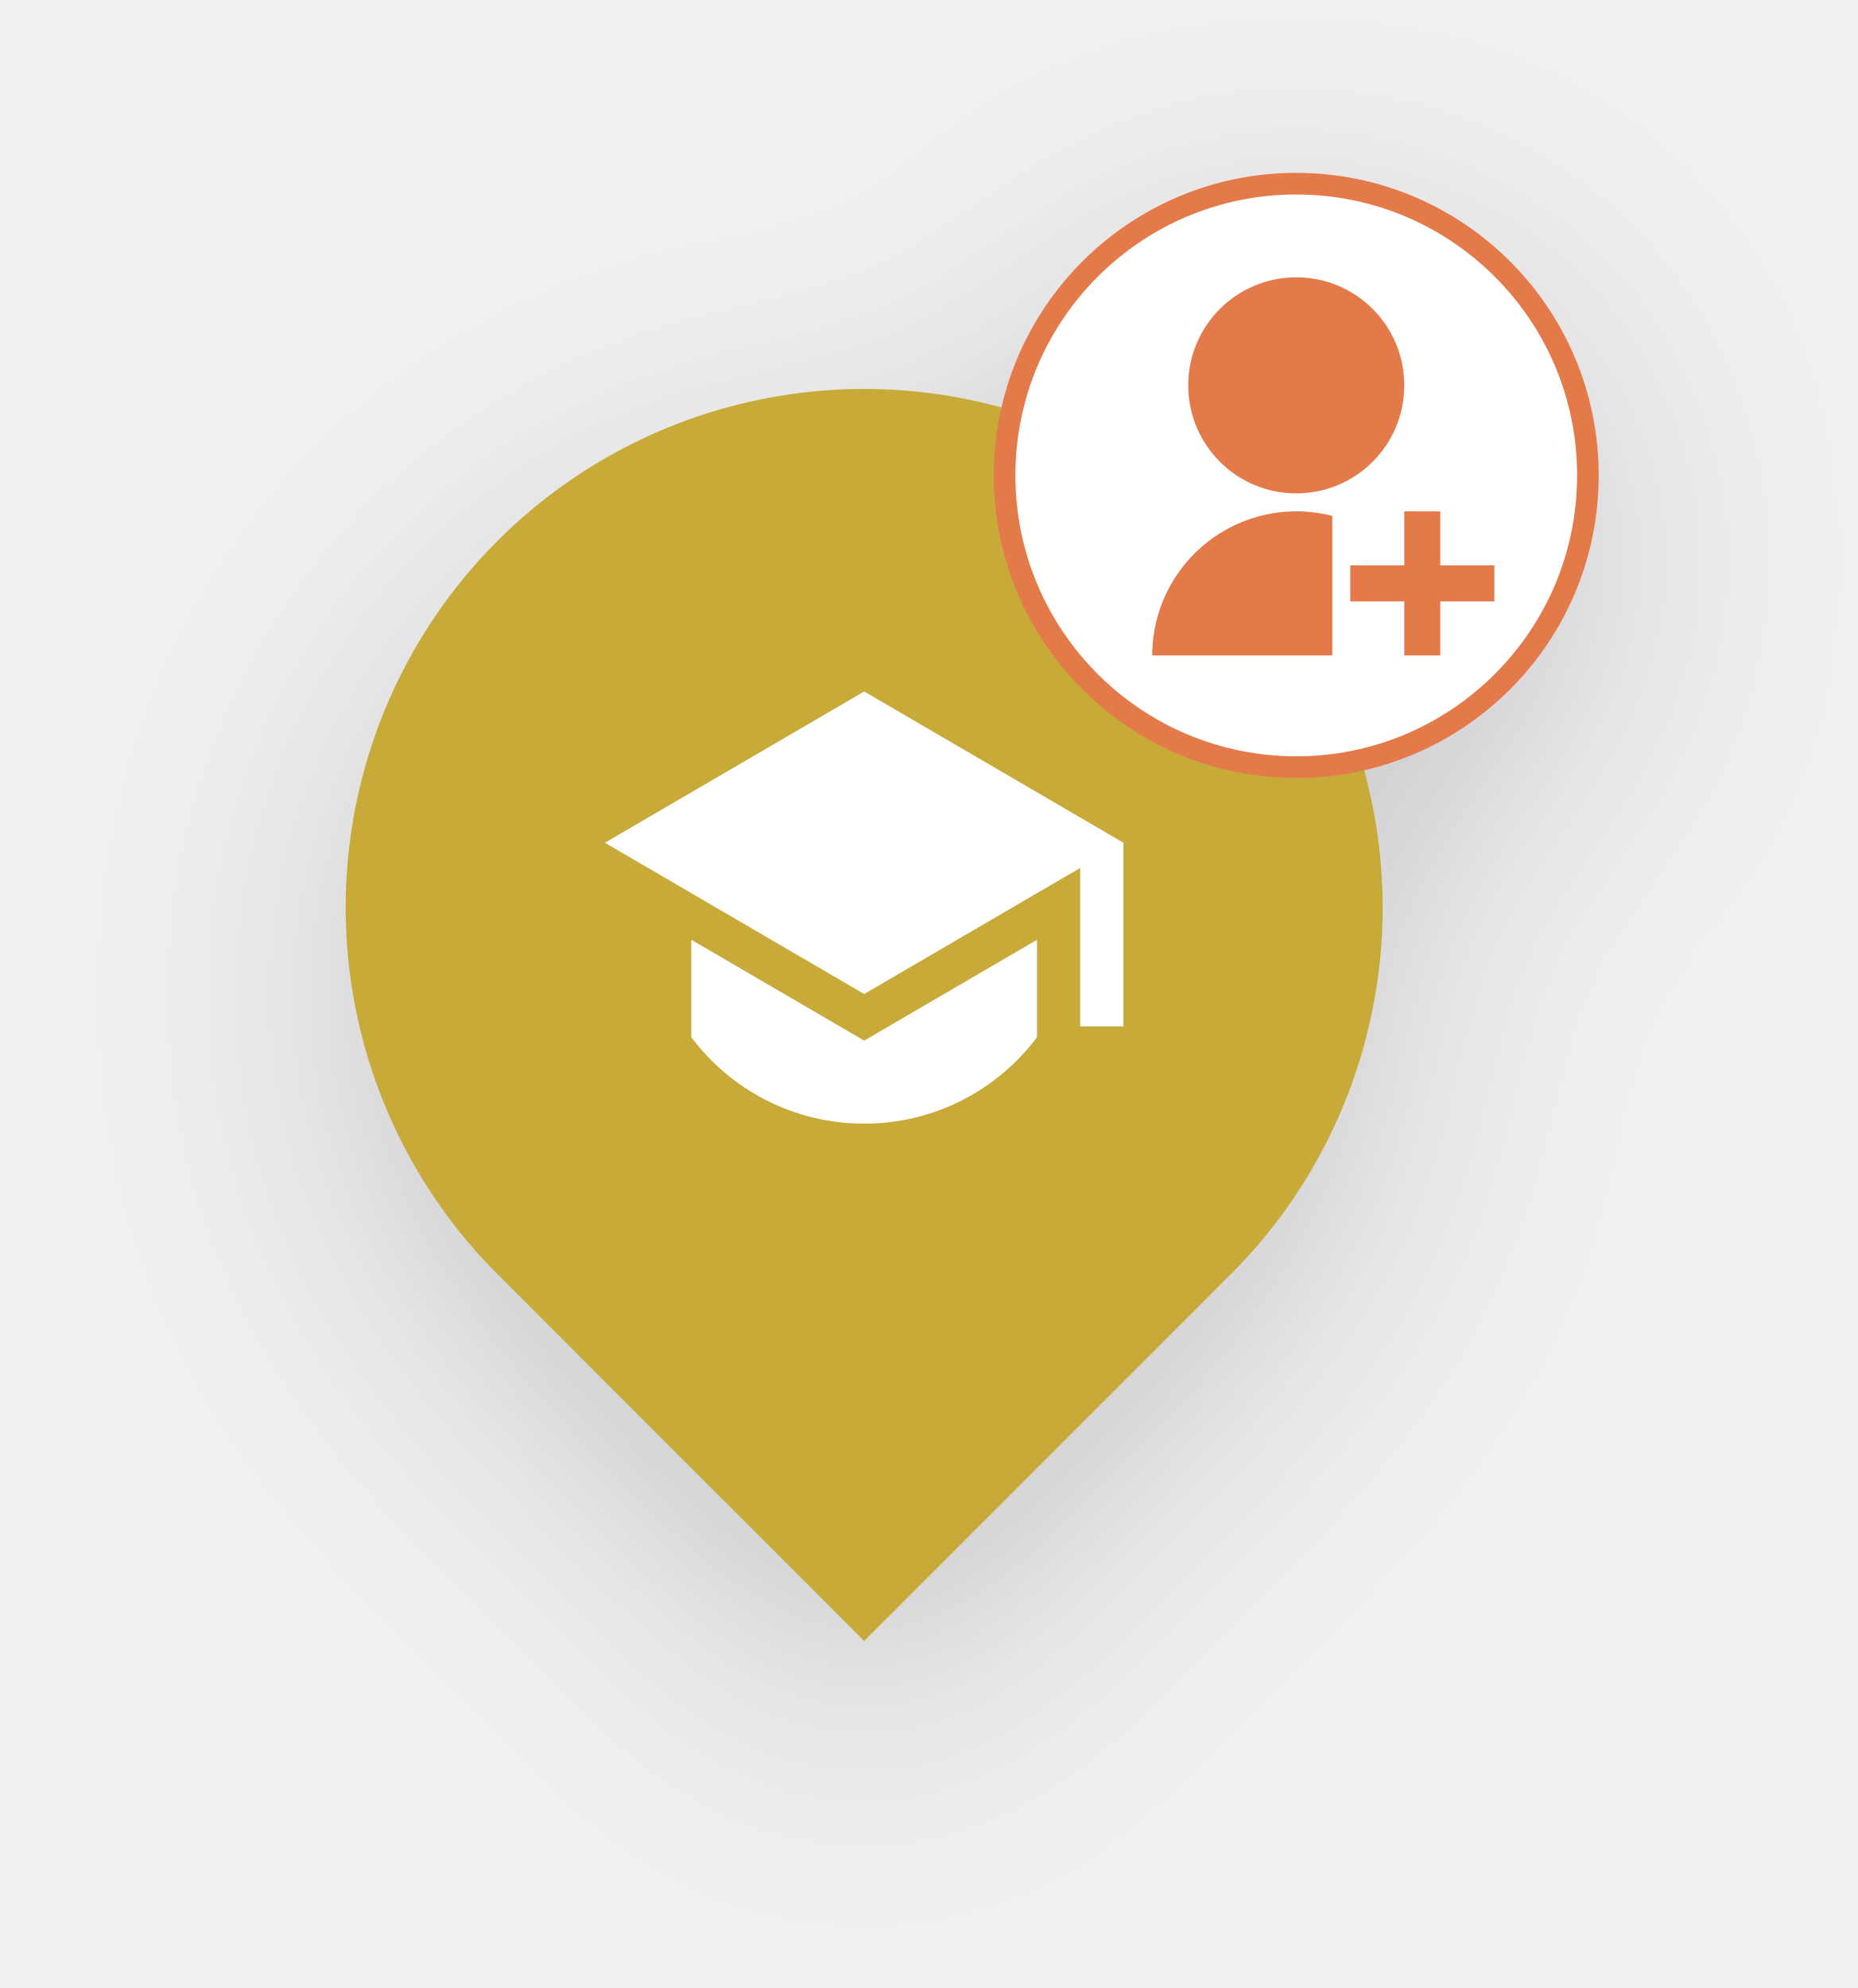
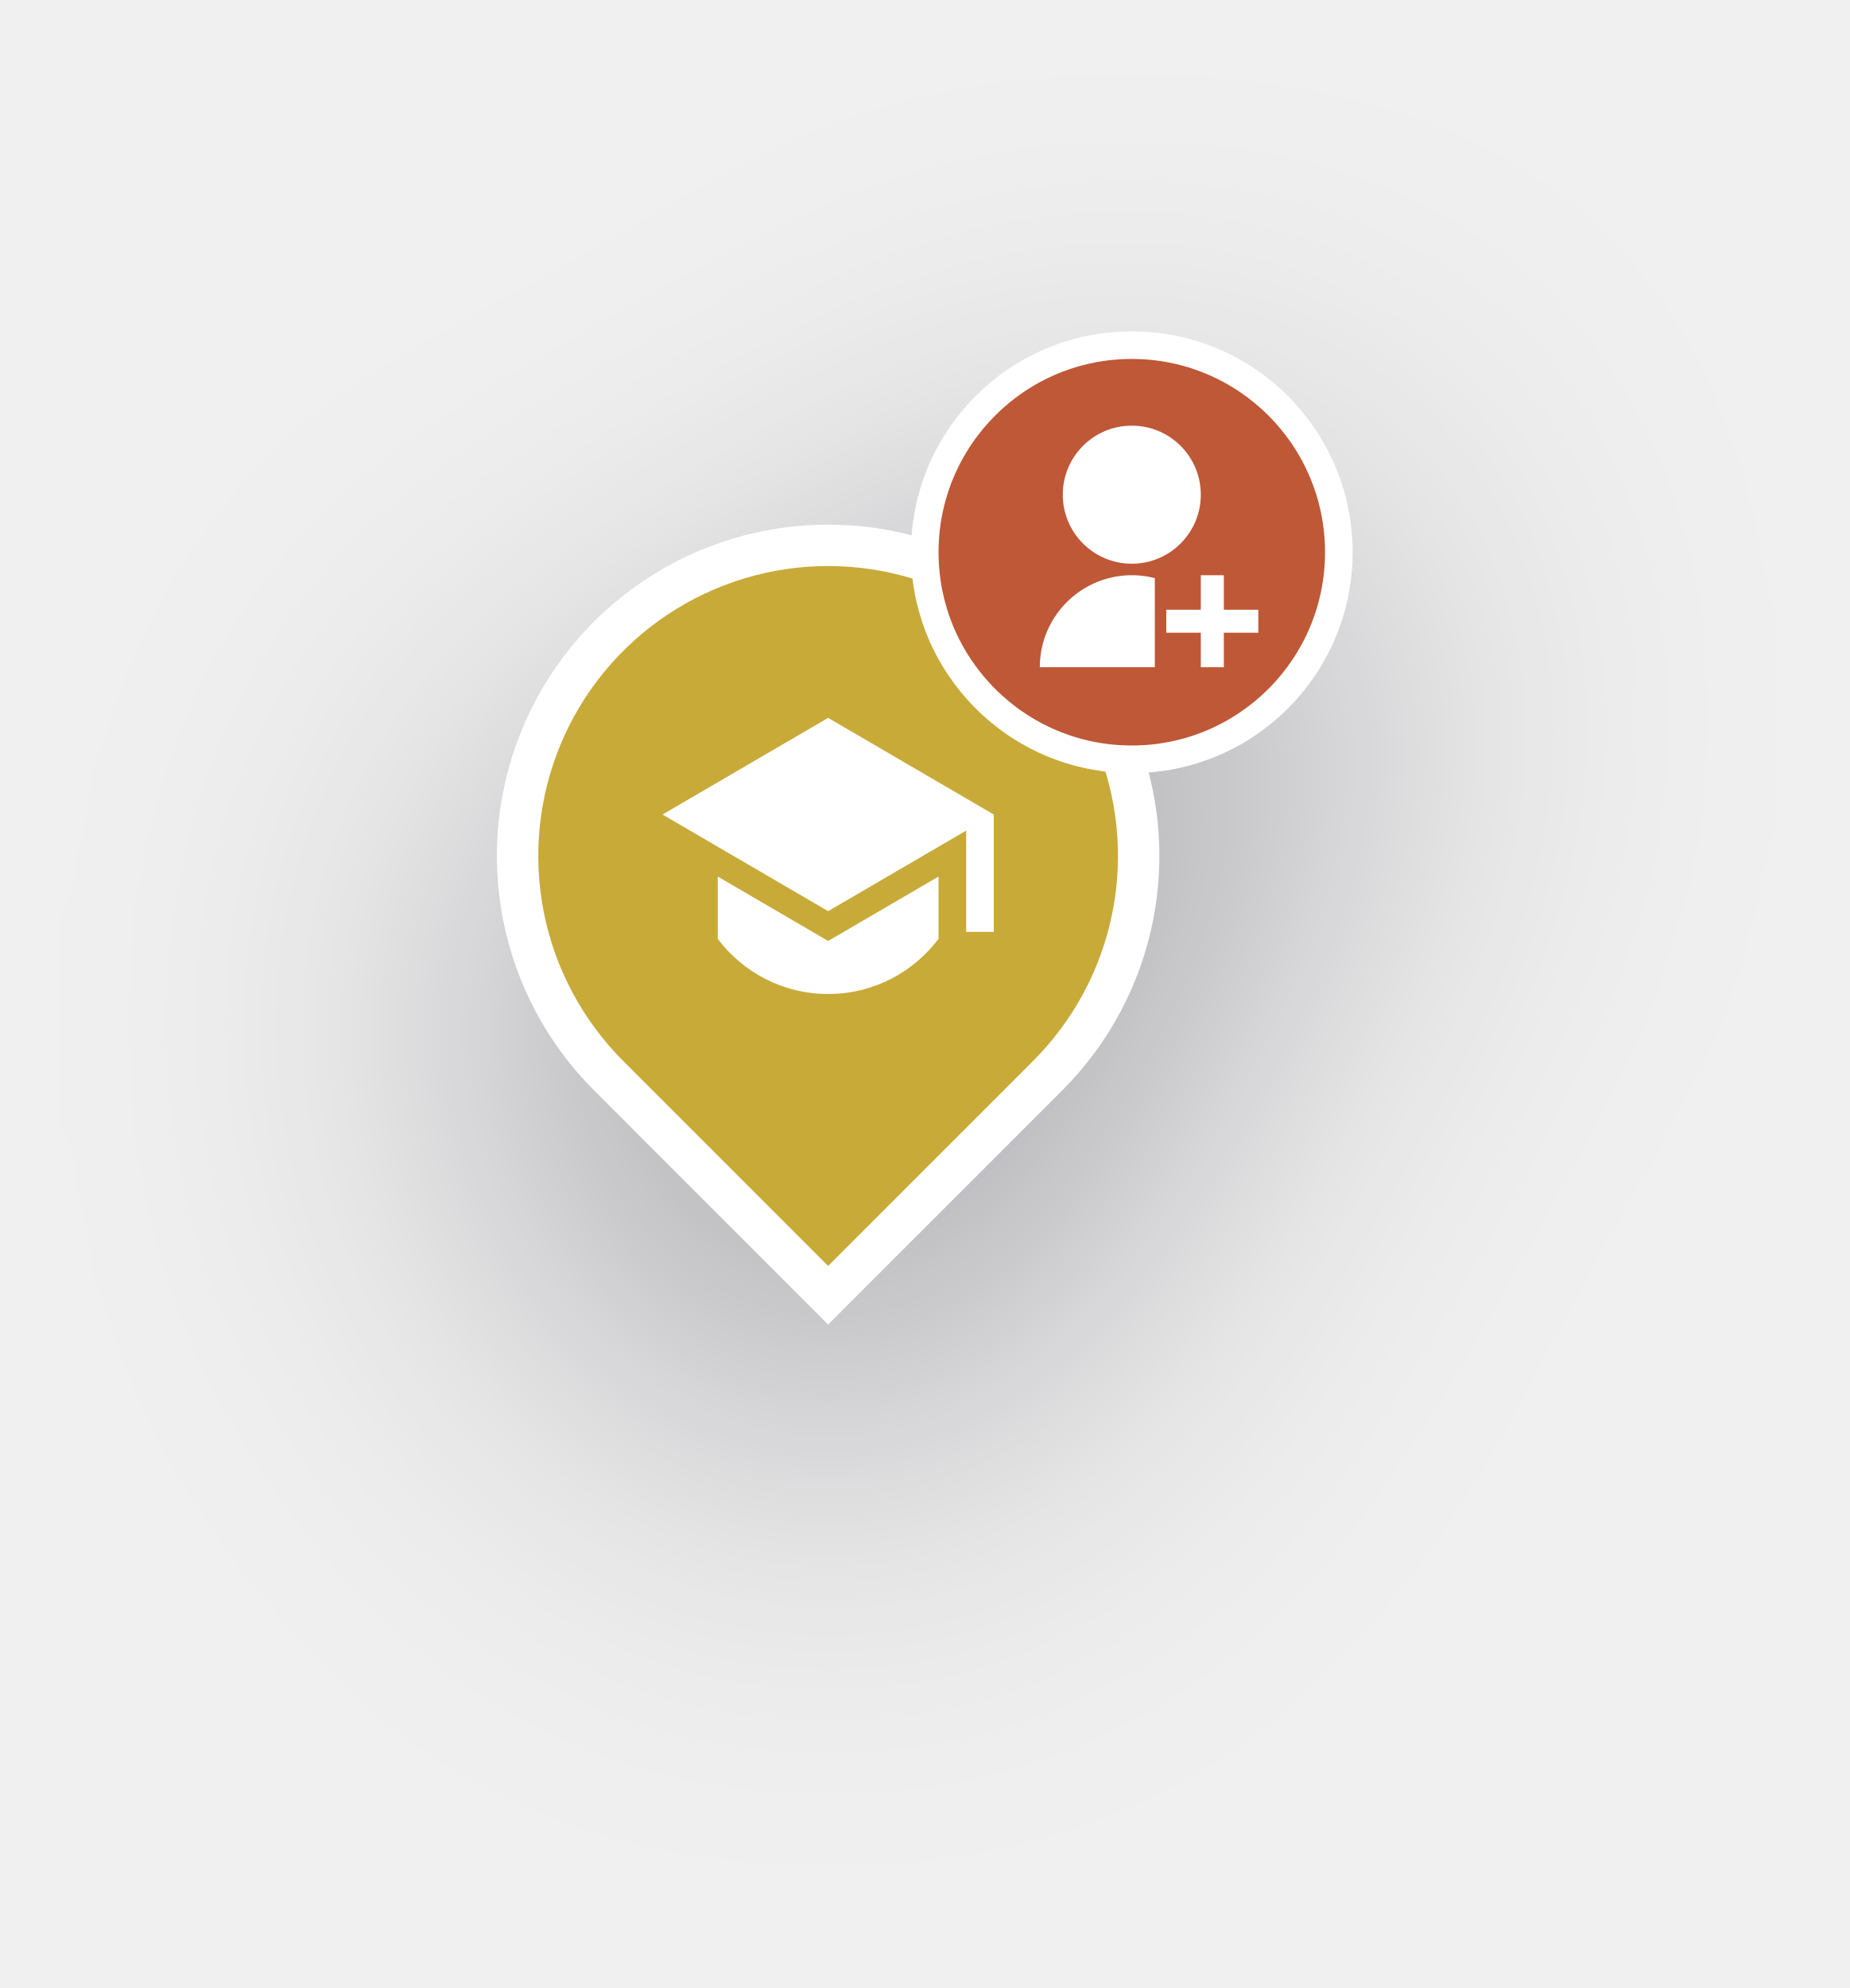
- <svg xmlns="http://www.w3.org/2000/svg" width="43" height="46" viewBox="0 0 43 46" fill="none">
-   <g filter="url(#filter0_d_1858_1942)">
-     <path d="M28.485 29.485L20 37.971L11.515 29.485C9.836 27.807 8.694 25.669 8.231 23.341C7.768 21.013 8.005 18.601 8.913 16.408C9.822 14.215 11.36 12.341 13.333 11.022C15.307 9.704 17.627 9 20 9C22.373 9 24.693 9.704 26.667 11.022C28.64 12.341 30.178 14.215 31.087 16.408C31.995 18.601 32.232 21.013 31.769 23.341C31.306 25.669 30.164 27.807 28.485 29.485V29.485ZM20 23.667C20.707 23.667 21.386 23.386 21.886 22.886C22.386 22.385 22.667 21.707 22.667 21C22.667 20.293 22.386 19.614 21.886 19.114C21.386 18.614 20.707 18.333 20 18.333C19.293 18.333 18.614 18.614 18.114 19.114C17.614 19.614 17.333 20.293 17.333 21C17.333 21.707 17.614 22.385 18.114 22.886C18.614 23.386 19.293 23.667 20 23.667Z" fill="#C8AA39" />
-     <rect x="16" y="17.333" width="9" height="7" fill="#C8AA39" />
-     <rect x="23.25" y="4.25" width="13.5" height="13.5" rx="6.75" fill="white" />
-     <rect x="23.25" y="4.25" width="13.5" height="13.5" rx="6.75" stroke="#E4794A" stroke-width="0.5" />
-     <path fill-rule="evenodd" clip-rule="evenodd" d="M30.834 11.938V15.166H26.667C26.667 14.135 27.144 13.162 27.959 12.531C28.774 11.899 29.835 11.68 30.834 11.938ZM30 11.416C28.619 11.416 27.5 10.298 27.5 8.916C27.5 7.535 28.619 6.417 30 6.417C31.382 6.417 32.5 7.535 32.5 8.916C32.5 10.298 31.382 11.416 30 11.416ZM32.5 13.083V11.833H33.334V13.083H34.584V13.916H33.334V15.166H32.5V13.916H31.25V13.083H32.5Z" fill="#E4794A" />
+ <svg xmlns="http://www.w3.org/2000/svg" width="67" height="72" viewBox="0 0 67 72" fill="none">
+   <g filter="url(#filter0_d_2345_12414)">
+     <path d="M37.955 38.955L30 46.91L22.045 38.955C20.472 37.382 19.4 35.377 18.966 33.195C18.532 31.012 18.755 28.75 19.606 26.695C20.458 24.639 21.9 22.882 23.75 21.646C25.6 20.41 27.775 19.75 30 19.75C32.225 19.75 34.4 20.41 36.25 21.646C38.1 22.882 39.542 24.639 40.394 26.695C41.245 28.75 41.468 31.012 41.034 33.195C40.6 35.377 39.528 37.382 37.955 38.955ZM30 34.417C30.906 34.417 31.775 34.057 32.416 33.416C33.057 32.775 33.417 31.906 33.417 31C33.417 30.094 33.057 29.225 32.416 28.584C31.775 27.943 30.906 27.583 30 27.583C29.094 27.583 28.225 27.943 27.584 28.584C26.943 29.225 26.583 30.094 26.583 31C26.583 31.906 26.943 32.775 27.584 33.416C28.225 34.057 29.094 34.417 30 34.417Z" fill="#C8AA39" stroke="white" stroke-width="1.5" />
+     <rect x="24" y="26" width="12" height="12" fill="#C8AA39" />
+     <rect x="33.5" y="12.5" width="15" height="15" rx="7.5" fill="#BF5837" />
+     <rect x="33.5" y="12.5" width="15" height="15" rx="7.5" stroke="white" />
+     <path fill-rule="evenodd" clip-rule="evenodd" d="M41.834 20.938V24.166H37.667C37.667 23.135 38.144 22.162 38.959 21.531C39.774 20.899 40.835 20.68 41.834 20.938ZM41 20.416C39.619 20.416 38.5 19.298 38.5 17.916C38.5 16.535 39.619 15.416 41 15.416C42.382 15.416 43.5 16.535 43.5 17.916C43.5 19.298 42.382 20.416 41 20.416ZM43.5 22.083V20.833H44.334V22.083H45.584V22.916H44.334V24.166H43.5V22.916H42.25V22.083H43.5Z" fill="white" />
  </g>
-   <path d="M20 16L14 19.5L20 23L25 20.083V23.75H26V19.5L20 16ZM15.999 21.745V24C16.912 25.215 18.364 26 20 26C21.636 26 23.088 25.215 24 24L24 21.746L20 24.079L15.999 21.745Z" fill="white" />
+   <path d="M30 26L24 29.5L30 33L35 30.083V33.75H36V29.5L30 26ZM26 31.745V34C26.912 35.215 28.364 36 30 36C31.636 36 33.088 35.215 34 34L34 31.746L30 34.079L26 31.745Z" fill="white" />
  <defs>
-     <filter id="filter0_d_1858_1942" x="-6" y="-1" width="52" height="52" filterUnits="userSpaceOnUse" color-interpolation-filters="sRGB">
+     <filter id="filter0_d_2345_12414" x="-8" y="-1" width="78" height="78" filterUnits="userSpaceOnUse" color-interpolation-filters="sRGB">
      <feFlood flood-opacity="0" result="BackgroundImageFix" />
      <feColorMatrix in="SourceAlpha" type="matrix" values="0 0 0 0 0 0 0 0 0 0 0 0 0 0 0 0 0 0 127 0" result="hardAlpha" />
-       <feOffset dy="2" />
-       <feGaussianBlur stdDeviation="3" />
-       <feColorMatrix type="matrix" values="0 0 0 0 0 0 0 0 0 0 0 0 0 0 0.071 0 0 0 0.16 0" />
-       <feBlend mode="normal" in2="BackgroundImageFix" result="effect1_dropShadow_1858_1942" />
-       <feBlend mode="normal" in="SourceGraphic" in2="effect1_dropShadow_1858_1942" result="shape" />
+       <feOffset dy="6" />
+       <feGaussianBlur stdDeviation="9" />
+       <feColorMatrix type="matrix" values="0 0 0 0 0 0 0 0 0 0 0 0 0 0 0.071 0 0 0 0.32 0" />
+       <feBlend mode="normal" in2="BackgroundImageFix" result="effect1_dropShadow_2345_12414" />
+       <feBlend mode="normal" in="SourceGraphic" in2="effect1_dropShadow_2345_12414" result="shape" />
    </filter>
  </defs>
</svg>
